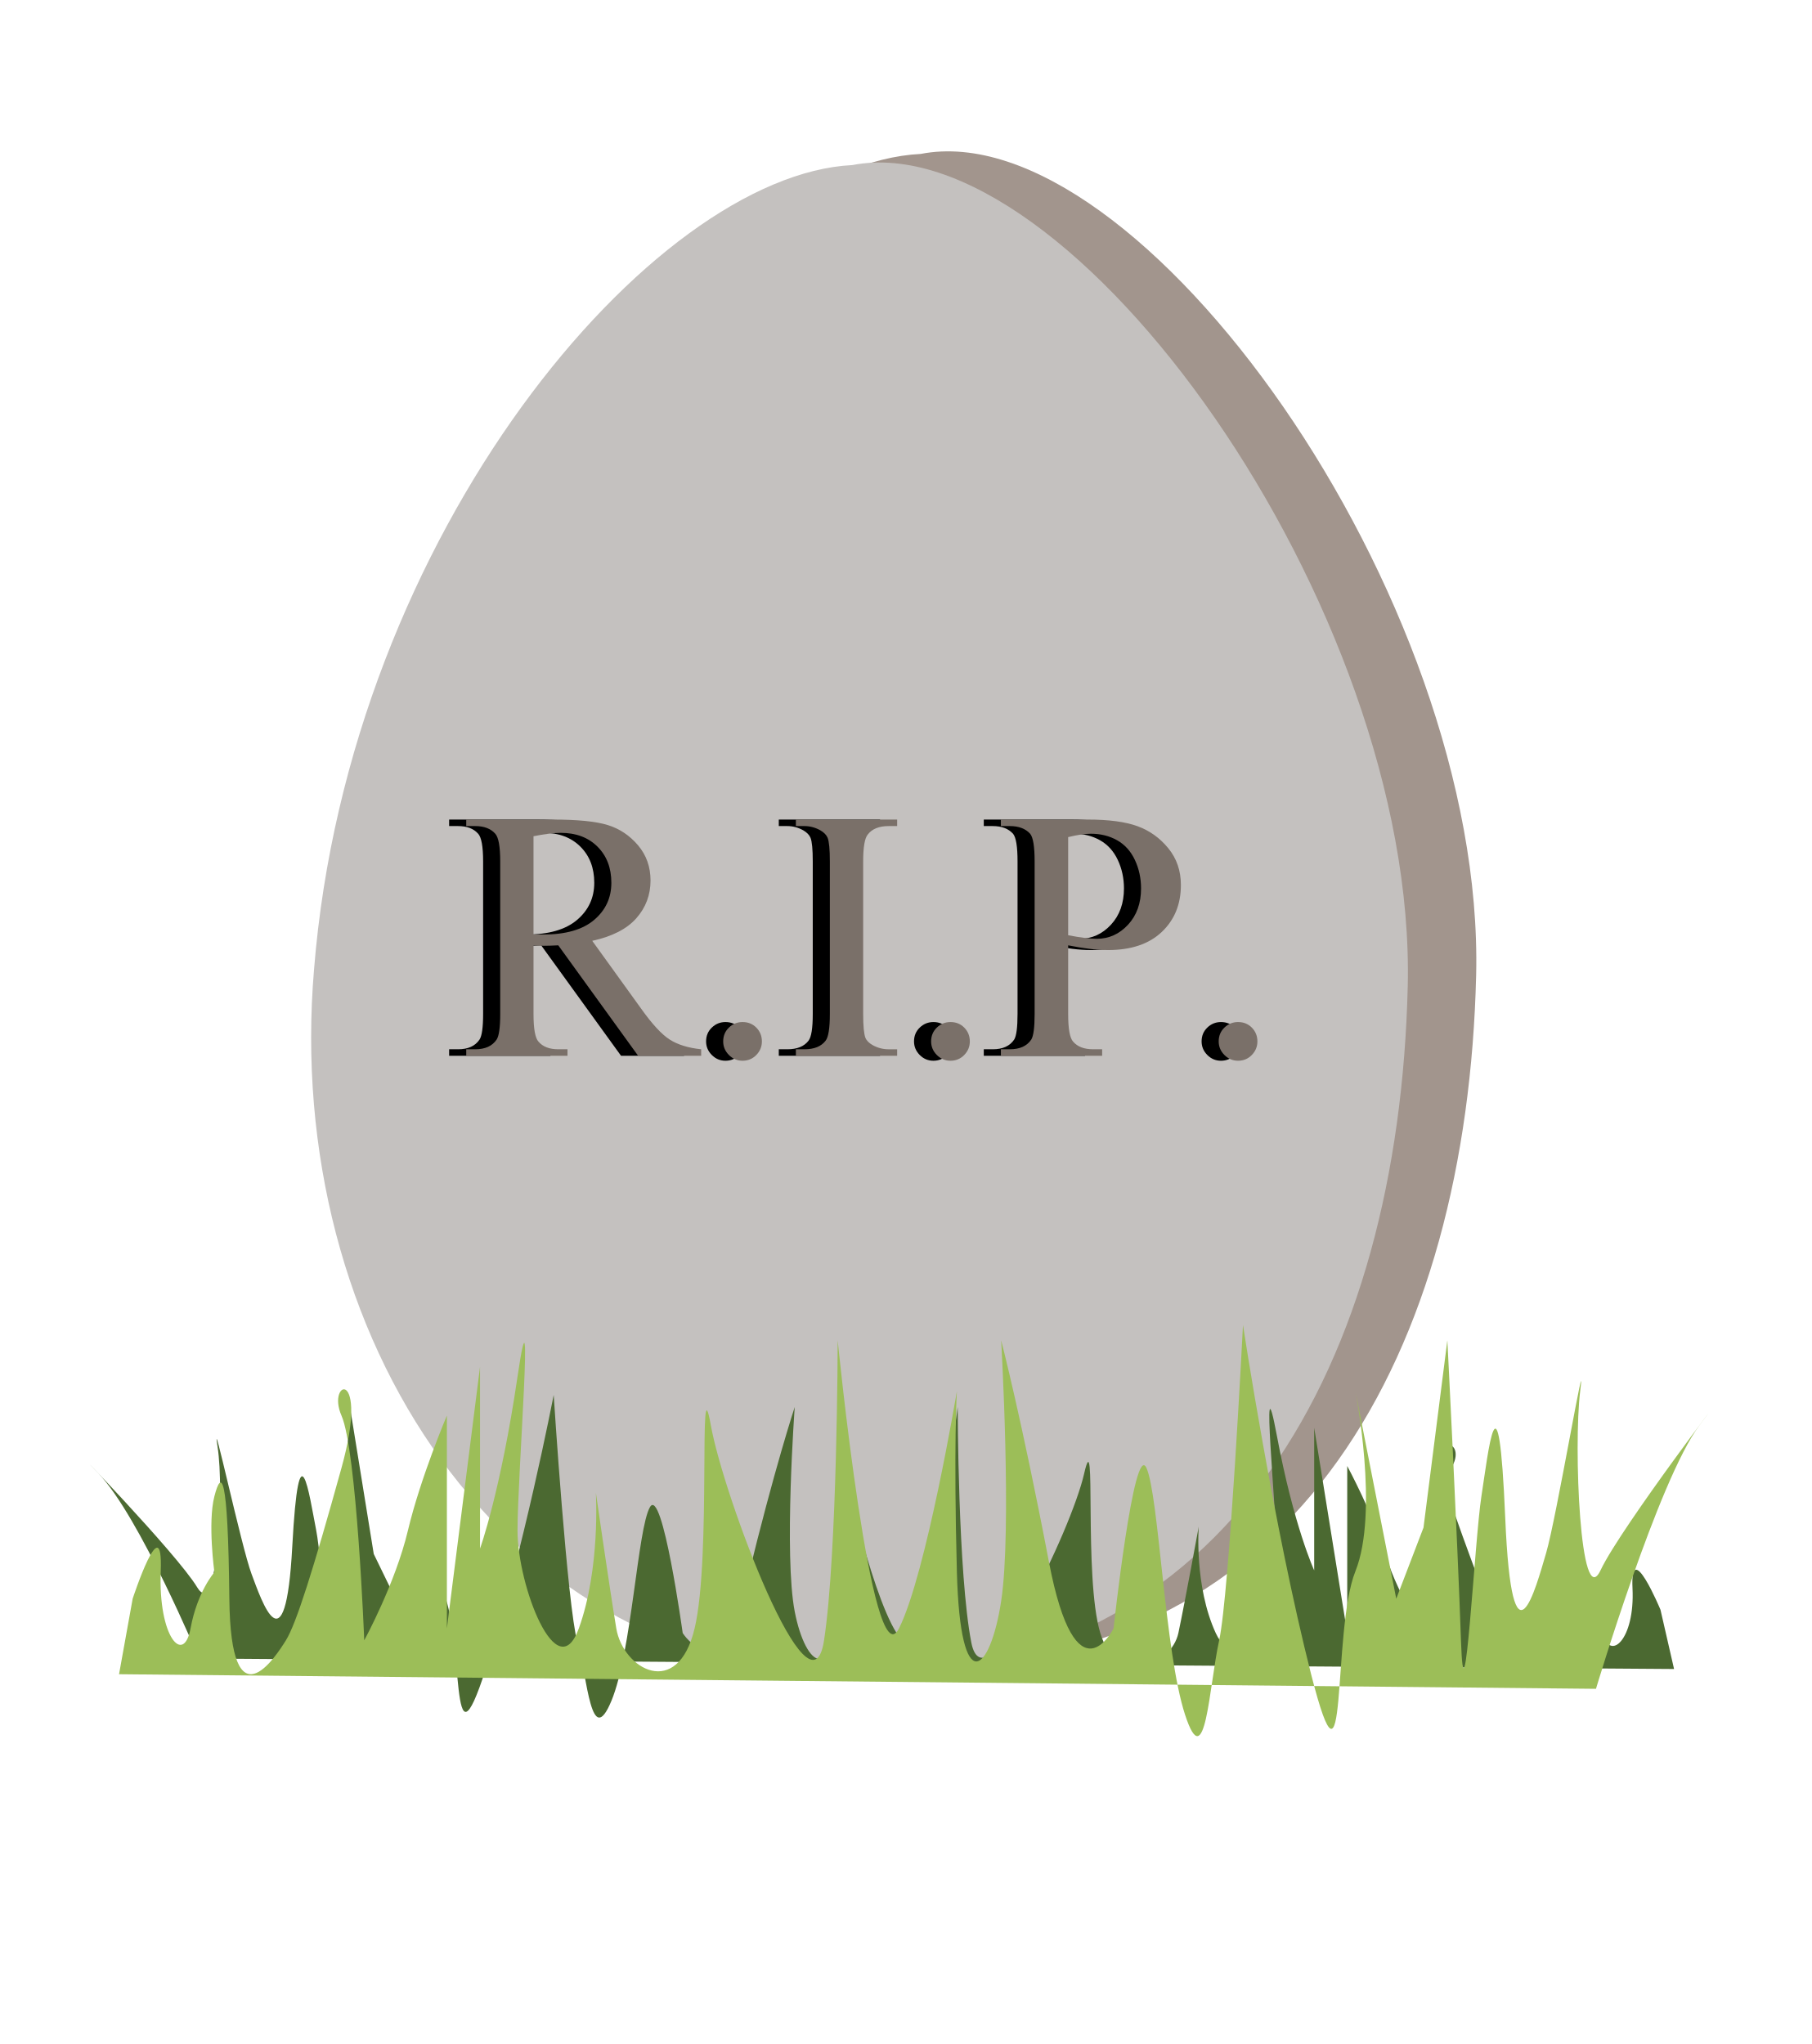
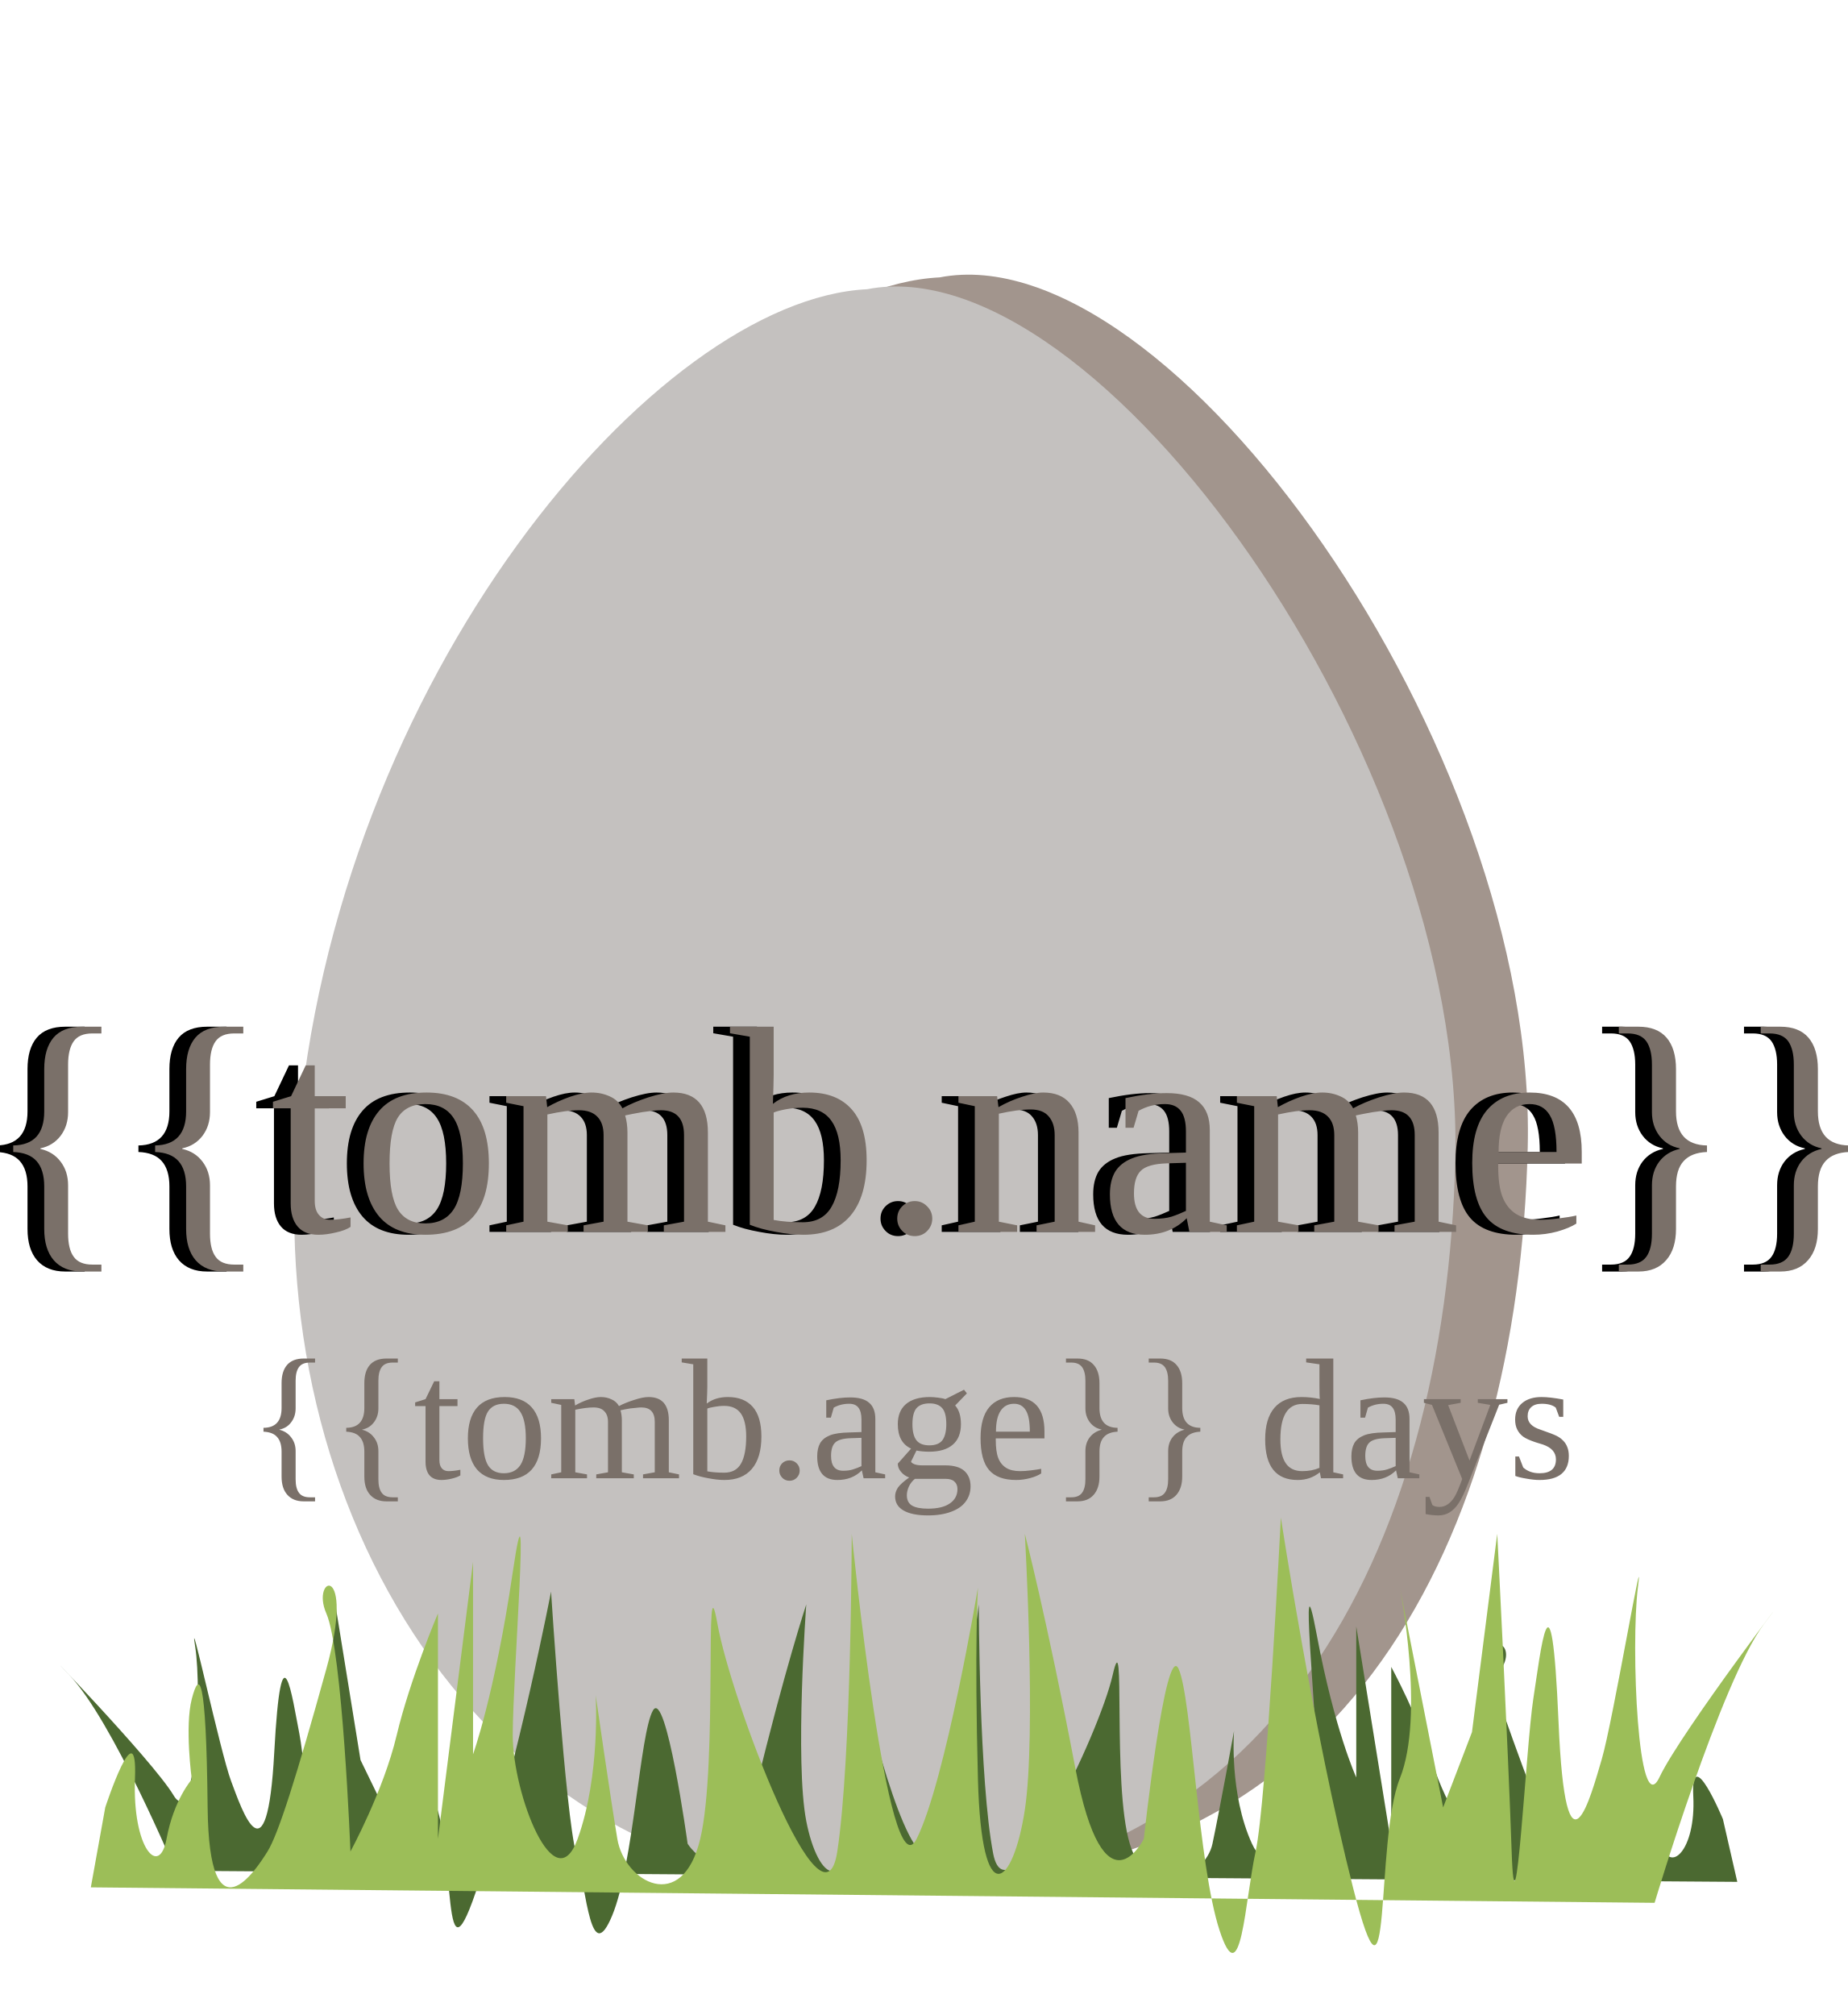
- <svg xmlns="http://www.w3.org/2000/svg" version="1.1" id="Layer_1" x="0px" y="0px" width="155.715px" height="175.714px" viewBox="0 0 155.715 175.714" enable-background="new 0 0 155.715 175.714" xml:space="preserve">
-   <g>
-     <path fill="#A2958D" d="M32.874,82.374c3.011-37.616,29.141-68.298,46.269-69.142c18.632-3.619,48.523,38.016,47.741,70.612   c-0.771,32.086-15.133,59.335-47.251,59.335C49.056,143.18,30.211,113.685,32.874,82.374z" />
-     <path fill="#C4C1BF" d="M26.994,83.333c3.012-37.615,29.142-68.298,46.269-69.142c18.633-3.619,48.524,38.017,47.741,70.612   c-0.771,32.087-15.132,59.336-47.25,59.336C43.176,144.14,24.332,114.644,26.994,83.333z" />
-     <g>
-       <g>
-         <path d="M58.799,90.763h-5.416l-6.866-9.497c-0.517,0.026-0.929,0.039-1.238,0.039c-0.142,0-0.287-0.003-0.436-0.01     c-0.148-0.006-0.3-0.016-0.454-0.029v5.899c0,1.276,0.142,2.07,0.426,2.379c0.373,0.438,0.94,0.658,1.702,0.658h0.793v0.561     h-8.704v-0.561h0.773c0.852,0,1.464-0.277,1.838-0.832c0.206-0.31,0.31-1.044,0.31-2.205V74.051c0-1.276-0.143-2.069-0.426-2.379     c-0.387-0.438-0.961-0.658-1.722-0.658h-0.773v-0.561h7.389c2.166,0,3.759,0.158,4.777,0.474s1.886,0.896,2.602,1.741     c0.716,0.845,1.073,1.854,1.073,3.027c0,1.238-0.406,2.318-1.218,3.24c-0.813,0.922-2.077,1.57-3.792,1.944l4.197,5.822     c0.954,1.341,1.776,2.23,2.467,2.669c0.689,0.438,1.589,0.716,2.698,0.832V90.763z M44.389,80.338c0.193,0,0.357,0,0.493,0     s0.248,0,0.339,0c1.934,0,3.395-0.419,4.381-1.257s1.479-1.902,1.479-3.191c0-1.277-0.396-2.312-1.189-3.104     s-1.848-1.19-3.162-1.19c-0.581,0-1.361,0.097-2.341,0.291V80.338z" />
-         <path d="M62.357,87.861c0.477,0,0.873,0.162,1.189,0.483c0.315,0.323,0.474,0.716,0.474,1.181c0,0.451-0.161,0.841-0.483,1.17     s-0.716,0.493-1.18,0.493c-0.452,0-0.842-0.164-1.171-0.493c-0.328-0.329-0.493-0.719-0.493-1.17     c0-0.478,0.165-0.874,0.493-1.189C61.516,88.02,61.905,87.861,62.357,87.861z" />
-         <path d="M75.646,90.202v0.561h-8.704v-0.561h0.735c0.838,0,1.444-0.245,1.818-0.735c0.245-0.31,0.367-1.076,0.367-2.302V74.051     c0-1.031-0.064-1.708-0.193-2.031c-0.104-0.245-0.31-0.458-0.619-0.638c-0.438-0.245-0.896-0.368-1.373-0.368h-0.735v-0.561     h8.704v0.561h-0.734c-0.825,0-1.425,0.245-1.799,0.735c-0.259,0.323-0.387,1.09-0.387,2.302v13.114     c0,1.032,0.064,1.716,0.193,2.051c0.103,0.245,0.315,0.458,0.638,0.638c0.426,0.232,0.877,0.349,1.354,0.349H75.646z" />
-         <path d="M80.23,87.861c0.477,0,0.873,0.162,1.189,0.483c0.315,0.323,0.474,0.716,0.474,1.181c0,0.451-0.161,0.841-0.483,1.17     s-0.716,0.493-1.18,0.493c-0.452,0-0.842-0.164-1.171-0.493c-0.328-0.329-0.493-0.719-0.493-1.17     c0-0.478,0.165-0.874,0.493-1.189C79.389,88.02,79.778,87.861,80.23,87.861z" />
-         <path d="M90.346,81.266v5.899c0,1.276,0.142,2.07,0.426,2.379c0.374,0.438,0.947,0.658,1.722,0.658h0.773v0.561h-8.704v-0.561     h0.773c0.852,0,1.464-0.277,1.838-0.832c0.193-0.31,0.29-1.044,0.29-2.205V74.051c0-1.276-0.129-2.069-0.387-2.379     c-0.4-0.438-0.98-0.658-1.741-0.658h-0.773v-0.561h7.446c1.818,0,3.25,0.19,4.295,0.571c1.044,0.38,1.927,1.012,2.649,1.896     c0.722,0.883,1.083,1.938,1.083,3.163c0,1.65-0.548,2.995-1.644,4.033c-1.097,1.038-2.638,1.557-4.623,1.557     c-0.49,0-1.022-0.036-1.596-0.106C91.6,81.495,90.99,81.395,90.346,81.266z M90.346,80.396c0.528,0.104,0.999,0.181,1.412,0.232     c0.412,0.052,0.761,0.077,1.045,0.077c1.044,0,1.94-0.403,2.688-1.209c0.747-0.806,1.121-1.847,1.121-3.124     c0-0.877-0.177-1.692-0.531-2.447c-0.355-0.754-0.864-1.318-1.528-1.692s-1.415-0.561-2.253-0.561     c-0.503,0-1.154,0.097-1.954,0.29V80.396z" />
-         <path d="M104.949,87.861c0.477,0,0.873,0.162,1.189,0.483c0.315,0.323,0.474,0.716,0.474,1.181c0,0.451-0.161,0.841-0.483,1.17     s-0.716,0.493-1.18,0.493c-0.452,0-0.842-0.164-1.171-0.493c-0.328-0.329-0.493-0.719-0.493-1.17     c0-0.478,0.165-0.874,0.493-1.189C104.107,88.02,104.497,87.861,104.949,87.861z" />
+ <svg xmlns="http://www.w3.org/2000/svg" version="1.1" id="Layer_1" x="0px" y="0px" width="150px" height="163.571px" viewBox="0 0 150 163.571" enable-background="new 0 0 150 163.571" xml:space="preserve">
+   <defs id="defs23" />
+   <g id="g3">
+     <path d="M30.017,91.659c3.011-37.616,29.141-68.298,46.269-69.142c18.632-3.619,48.523,38.016,47.741,70.612   c-0.771,32.086-15.133,59.335-47.251,59.335C46.198,152.465,27.354,122.97,30.017,91.659z" id="path5" fill="#A2958D" />
+     <path d="M24.137,92.619c3.012-37.615,29.142-68.298,46.269-69.142c18.633-3.619,48.524,38.017,47.741,70.612   c-0.771,32.087-15.132,59.336-47.25,59.336C40.318,153.425,21.475,123.929,24.137,92.619z" id="path7" fill="#C4C1BF" />
+     <g id="g9">
+       <text style="text-anchor: middle" transform="matrix(1 0 0 1 74.2256 100)" font-size="24" id="text11">{{tomb.name}}</text>
+       <g id="g13">
+         <text style="text-anchor: middle" transform="matrix(1 0 0 1 75.583 100)" font-size="24" id="text15" fill="#7A7069">{{tomb.name}}</text>
      </g>
-       <g>
-         <g>
-           <path fill="#7A7069" d="M60.269,90.763h-5.416l-6.866-9.497c-0.517,0.026-0.929,0.039-1.238,0.039      c-0.142,0-0.287-0.003-0.436-0.01c-0.148-0.006-0.3-0.016-0.454-0.029v5.899c0,1.276,0.142,2.07,0.426,2.379      c0.373,0.438,0.94,0.658,1.702,0.658h0.793v0.561h-8.704v-0.561h0.773c0.852,0,1.464-0.277,1.838-0.832      c0.206-0.31,0.31-1.044,0.31-2.205V74.051c0-1.276-0.143-2.069-0.426-2.379c-0.387-0.438-0.961-0.658-1.722-0.658h-0.773v-0.561      h7.389c2.166,0,3.759,0.158,4.777,0.474s1.886,0.896,2.602,1.741c0.716,0.845,1.073,1.854,1.073,3.027      c0,1.238-0.406,2.318-1.218,3.24c-0.813,0.922-2.077,1.57-3.792,1.944l4.197,5.822c0.954,1.341,1.776,2.23,2.467,2.669      c0.689,0.438,1.589,0.716,2.698,0.832V90.763z M45.858,80.338c0.193,0,0.357,0,0.493,0s0.248,0,0.339,0      c1.934,0,3.395-0.419,4.381-1.257s1.479-1.902,1.479-3.191c0-1.277-0.396-2.312-1.189-3.104s-1.848-1.19-3.162-1.19      c-0.581,0-1.361,0.097-2.341,0.291V80.338z" />
-           <path fill="#7A7069" d="M63.827,87.861c0.477,0,0.873,0.162,1.189,0.483c0.315,0.323,0.474,0.716,0.474,1.181      c0,0.451-0.161,0.841-0.483,1.17s-0.716,0.493-1.18,0.493c-0.452,0-0.842-0.164-1.171-0.493      c-0.328-0.329-0.493-0.719-0.493-1.17c0-0.478,0.165-0.874,0.493-1.189C62.985,88.02,63.375,87.861,63.827,87.861z" />
-           <path fill="#7A7069" d="M77.115,90.202v0.561h-8.704v-0.561h0.735c0.838,0,1.444-0.245,1.818-0.735      c0.245-0.31,0.367-1.076,0.367-2.302V74.051c0-1.031-0.064-1.708-0.193-2.031c-0.104-0.245-0.31-0.458-0.619-0.638      c-0.438-0.245-0.896-0.368-1.373-0.368h-0.735v-0.561h8.704v0.561h-0.734c-0.825,0-1.425,0.245-1.799,0.735      c-0.259,0.323-0.387,1.09-0.387,2.302v13.114c0,1.032,0.064,1.716,0.193,2.051c0.103,0.245,0.315,0.458,0.638,0.638      c0.426,0.232,0.877,0.349,1.354,0.349H77.115z" />
-           <path fill="#7A7069" d="M81.7,87.861c0.477,0,0.873,0.162,1.189,0.483c0.315,0.323,0.474,0.716,0.474,1.181      c0,0.451-0.161,0.841-0.483,1.17s-0.716,0.493-1.18,0.493c-0.452,0-0.842-0.164-1.171-0.493      c-0.328-0.329-0.493-0.719-0.493-1.17c0-0.478,0.165-0.874,0.493-1.189C80.858,88.02,81.248,87.861,81.7,87.861z" />
-           <path fill="#7A7069" d="M91.815,81.266v5.899c0,1.276,0.142,2.07,0.426,2.379c0.374,0.438,0.947,0.658,1.722,0.658h0.773v0.561      h-8.704v-0.561h0.773c0.852,0,1.464-0.277,1.838-0.832c0.193-0.31,0.29-1.044,0.29-2.205V74.051      c0-1.276-0.129-2.069-0.387-2.379c-0.4-0.438-0.98-0.658-1.741-0.658h-0.773v-0.561h7.446c1.818,0,3.25,0.19,4.295,0.571      c1.044,0.38,1.927,1.012,2.649,1.896c0.722,0.883,1.083,1.938,1.083,3.163c0,1.65-0.548,2.995-1.644,4.033      c-1.097,1.038-2.638,1.557-4.623,1.557c-0.49,0-1.022-0.036-1.596-0.106C93.069,81.495,92.46,81.395,91.815,81.266z       M91.815,80.396c0.528,0.104,0.999,0.181,1.412,0.232c0.412,0.052,0.761,0.077,1.045,0.077c1.044,0,1.94-0.403,2.688-1.209      c0.747-0.806,1.121-1.847,1.121-3.124c0-0.877-0.177-1.692-0.531-2.447c-0.355-0.754-0.864-1.318-1.528-1.692      s-1.415-0.561-2.253-0.561c-0.503,0-1.154,0.097-1.954,0.29V80.396z" />
-           <path fill="#7A7069" d="M106.419,87.861c0.477,0,0.873,0.162,1.189,0.483c0.315,0.323,0.474,0.716,0.474,1.181      c0,0.451-0.161,0.841-0.483,1.17s-0.716,0.493-1.18,0.493c-0.452,0-0.842-0.164-1.171-0.493      c-0.328-0.329-0.493-0.719-0.493-1.17c0-0.478,0.165-0.874,0.493-1.189C105.577,88.02,105.967,87.861,106.419,87.861z" />
-         </g>
+       <g id="g14">
+         <text style="text-anchor: middle" transform="matrix(1 0 0 1 74 120)" font-size="14" id="text15" fill="#7A7069">{{tomb.age}} days</text>
      </g>
    </g>
-     <path fill="#4B6931" d="M17.105,142.575c0,0-5.116-12.225-8.618-15.881c-3.502-3.658,6.713,6.838,8.464,9.762   c1.751,2.923,2.335-8.387,1.751-12.07s2.043,8.589,2.918,10.916c0.875,2.326,2.919,8.454,3.502-2.344   c0.583-10.797,1.46-4.428,2.043-1.484c0.583,2.944,1.46,16.493,1.751,9.719s1.167-20.238,1.167-20.238l2.043,12.632l2.334,4.8   l3.502-14c0,0-2.043,8.141,0,12.15s0.584,16.879,3.794,6.942s5.837-23.562,5.837-23.562s1.166,18.128,2.042,21.275   s1.168,9.236,2.919,5.025c1.751-4.213,2.244-14.794,3.311-16.652c1.066-1.859,2.817,10.82,2.817,10.82s3.21,5.121,5.545-4.509   s4.086-14.923,4.086-14.923s-0.94,12.752,0,17.594s3.501,6.658,3.793-1.946s0-12.216,0-12.216s2.626,12.338,4.961,16   s5.253-19.432,5.253-19.432s0.021,14.326,1.168,20.238s8.6-9.674,9.698-14.498c1.099-4.825-0.068,8.861,1.391,13.691   s6.128,2.758,6.712,0s1.751-9.152,1.751-9.152s-0.402,5.1,1.459,9.152s5.253-2.855,5.253-6.601s-1.46-18.179,0-10.378   s3.211,11.594,3.211,11.594v-12.259l2.84,17.644v-14.357c0,0,2.268,4.201,3.34,7.757s3.742,7.407,3.742,7.407   s0.635-12.803,1.951-15.164c1.316-2.359-2.426-3.359,0,3.537c2.426,6.895,3.886,10.521,4.761,11.627s4.732,5.83,4.847-2.807   s0.697-8.688,1.281-6.912c0.584,1.777,0,5.128,0,5.128s1.459,1.289,2.043,3.784s2.776,0.604,2.556-3.85s2.405,1.85,2.405,1.85   l1.167,5.093L17.105,142.575z" />
-     <path fill="#9CBE58" d="M137.184,145.18c0,0,5.376-17.981,8.89-22.643c3.513-4.661-6.734,8.715-8.491,12.44   c-1.756,3.725-2.342-10.688-1.756-15.382s-2.05,10.945-2.928,13.911c-0.878,2.965-2.928,10.774-3.513-2.986   c-0.585-13.76-1.465-5.643-2.05-1.891c-0.585,3.751-1.465,21.018-1.757,12.385c-0.291-8.634-1.17-25.791-1.17-25.791l-2.05,16.097   l-2.342,6.116l-3.513-17.841c0,0,2.05,10.375,0,15.485c-2.05,5.109-0.586,21.509-3.806,8.847   c-3.221-12.663-5.855-30.026-5.855-30.026s-1.17,23.102-2.049,27.113c-0.879,4.01-1.172,11.771-2.928,6.402   c-1.757-5.367-2.252-18.852-3.321-21.221c-1.07-2.369-2.826,13.79-2.826,13.79s-3.221,6.526-5.563-5.746   c-2.343-12.272-4.1-19.017-4.1-19.017s0.944,16.25,0,22.42c-0.943,6.171-3.512,8.484-3.805-2.48s0-15.567,0-15.567   s-2.634,15.724-4.977,20.391c-2.342,4.667-5.27-24.763-5.27-24.763s-0.021,18.256-1.172,25.791   c-1.15,7.533-8.627-12.329-9.729-18.478c-1.103-6.148,0.068,11.294-1.396,17.449c-1.464,6.154-6.147,3.515-6.733,0   s-1.756-11.664-1.756-11.664s0.403,6.499-1.464,11.664s-5.27-3.64-5.27-8.412s1.465-23.167,0-13.226s-3.222,14.775-3.222,14.775   v-15.623l-2.849,22.485V121.69c0,0-2.274,5.353-3.351,9.884c-1.075,4.531-3.754,9.44-3.754,9.44s-0.637-16.317-1.957-19.324   c-1.32-3.009,2.434-4.282,0,4.506c-2.434,8.787-3.898,13.41-4.776,14.818c-0.877,1.408-4.747,7.43-4.861-3.578   c-0.115-11.007-0.7-11.071-1.285-8.807c-0.586,2.264,0,6.533,0,6.533s-1.464,1.643-2.05,4.823c-0.586,3.18-2.785,0.77-2.563-4.905   c0.221-5.676-2.413,2.355-2.413,2.355l-1.171,6.491L137.184,145.18z" />
+     <path d="M14.248,151.861c0,0-5.116-12.225-8.618-15.881c-3.502-3.658,6.713,6.838,8.464,9.762   c1.751,2.923,2.335-8.387,1.751-12.07s2.043,8.589,2.918,10.916c0.875,2.326,2.919,8.454,3.502-2.344   c0.583-10.797,1.46-4.428,2.043-1.484c0.583,2.944,1.46,16.493,1.751,9.719s1.167-20.238,1.167-20.238l2.043,12.632l2.334,4.8   l3.502-14c0,0-2.043,8.141,0,12.15s0.584,16.879,3.794,6.942s5.837-23.562,5.837-23.562s1.166,18.128,2.042,21.275   s1.168,9.236,2.919,5.025c1.751-4.213,2.244-14.794,3.311-16.652c1.066-1.859,2.817,10.82,2.817,10.82s3.21,5.121,5.545-4.509   s4.086-14.923,4.086-14.923s-0.94,12.752,0,17.594s3.501,6.658,3.793-1.946s0-12.216,0-12.216s2.626,12.338,4.961,16   s5.253-19.432,5.253-19.432s0.021,14.326,1.168,20.238s8.6-9.674,9.698-14.498c1.099-4.825-0.068,8.861,1.391,13.691   s6.128,2.758,6.712,0s1.751-9.152,1.751-9.152s-0.402,5.1,1.459,9.152s5.253-2.855,5.253-6.601s-1.46-18.179,0-10.378   s3.211,11.594,3.211,11.594v-12.259l2.84,17.644v-14.357c0,0,2.268,4.201,3.34,7.757s3.742,7.407,3.742,7.407   s0.635-12.803,1.951-15.164c1.316-2.359-2.426-3.359,0,3.537c2.426,6.895,3.886,10.521,4.761,11.627s4.732,5.83,4.847-2.807   s0.697-8.688,1.281-6.912c0.584,1.777,0,5.128,0,5.128s1.459,1.289,2.043,3.784s2.776,0.604,2.556-3.85s2.405,1.85,2.405,1.85   l1.167,5.093L14.248,151.861z" id="path17" fill="#4B6931" />
+     <path d="M134.326,154.465c0,0,5.376-17.981,8.89-22.643c3.513-4.661-6.734,8.715-8.491,12.44   c-1.756,3.725-2.342-10.688-1.756-15.382s-2.05,10.945-2.928,13.911c-0.878,2.965-2.928,10.774-3.513-2.986   c-0.585-13.76-1.465-5.643-2.05-1.891c-0.585,3.751-1.465,21.018-1.757,12.385c-0.291-8.634-1.17-25.791-1.17-25.791l-2.05,16.097   l-2.342,6.116l-3.513-17.841c0,0,2.05,10.375,0,15.485c-2.05,5.109-0.586,21.509-3.806,8.847   c-3.221-12.663-5.855-30.026-5.855-30.026s-1.17,23.102-2.049,27.113c-0.879,4.01-1.172,11.771-2.928,6.402   c-1.757-5.367-2.252-18.852-3.321-21.221c-1.07-2.369-2.826,13.79-2.826,13.79s-3.221,6.526-5.563-5.746   c-2.343-12.272-4.1-19.017-4.1-19.017s0.944,16.25,0,22.42c-0.943,6.171-3.512,8.484-3.805-2.48s0-15.567,0-15.567   s-2.634,15.724-4.977,20.391c-2.342,4.667-5.27-24.763-5.27-24.763s-0.021,18.256-1.172,25.791   c-1.15,7.533-8.627-12.329-9.729-18.478c-1.103-6.148,0.068,11.294-1.396,17.449c-1.464,6.154-6.147,3.515-6.733,0   s-1.756-11.664-1.756-11.664s0.403,6.499-1.464,11.664s-5.27-3.64-5.27-8.412s1.465-23.167,0-13.226s-3.222,14.775-3.222,14.775   v-15.623l-2.849,22.485v-18.296c0,0-2.274,5.353-3.351,9.884c-1.075,4.531-3.754,9.44-3.754,9.44s-0.637-16.317-1.957-19.324   c-1.32-3.009,2.434-4.282,0,4.506c-2.434,8.787-3.898,13.41-4.776,14.818c-0.877,1.408-4.747,7.43-4.861-3.578   c-0.115-11.007-0.7-11.071-1.285-8.807c-0.586,2.264,0,6.533,0,6.533s-1.464,1.643-2.05,4.823c-0.586,3.18-2.785,0.77-2.563-4.905   c0.221-5.676-2.413,2.355-2.413,2.355l-1.171,6.491L134.326,154.465z" id="path19" fill="#9CBE58" />
  </g>
</svg>
